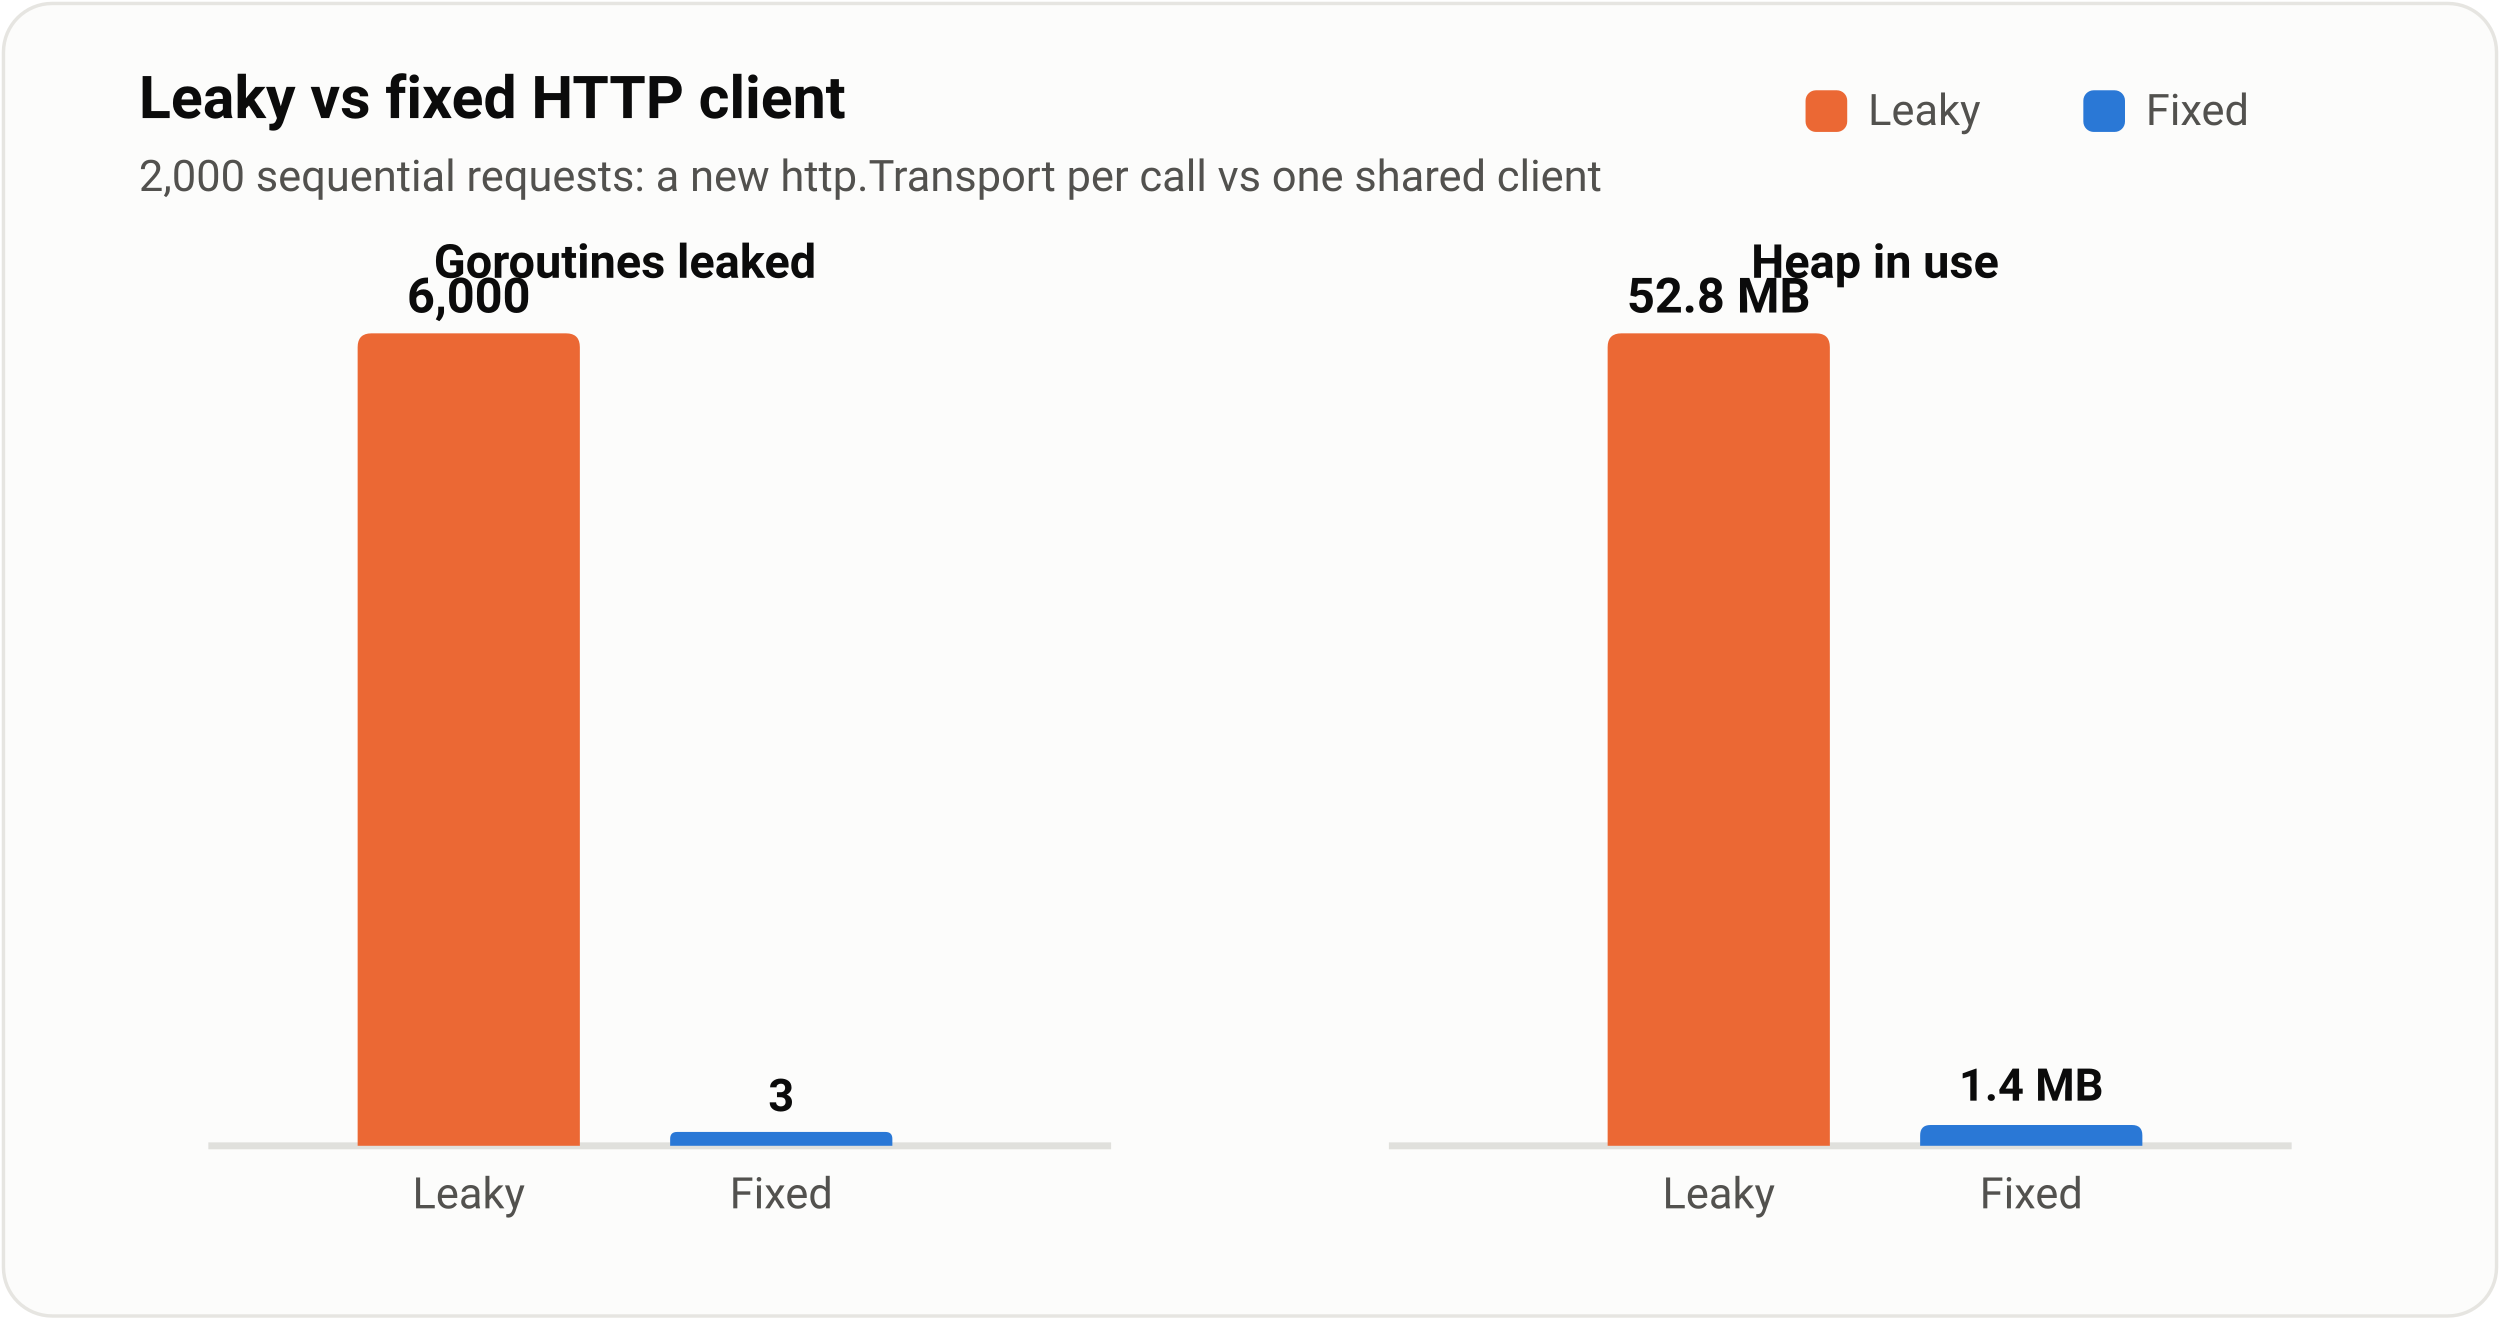
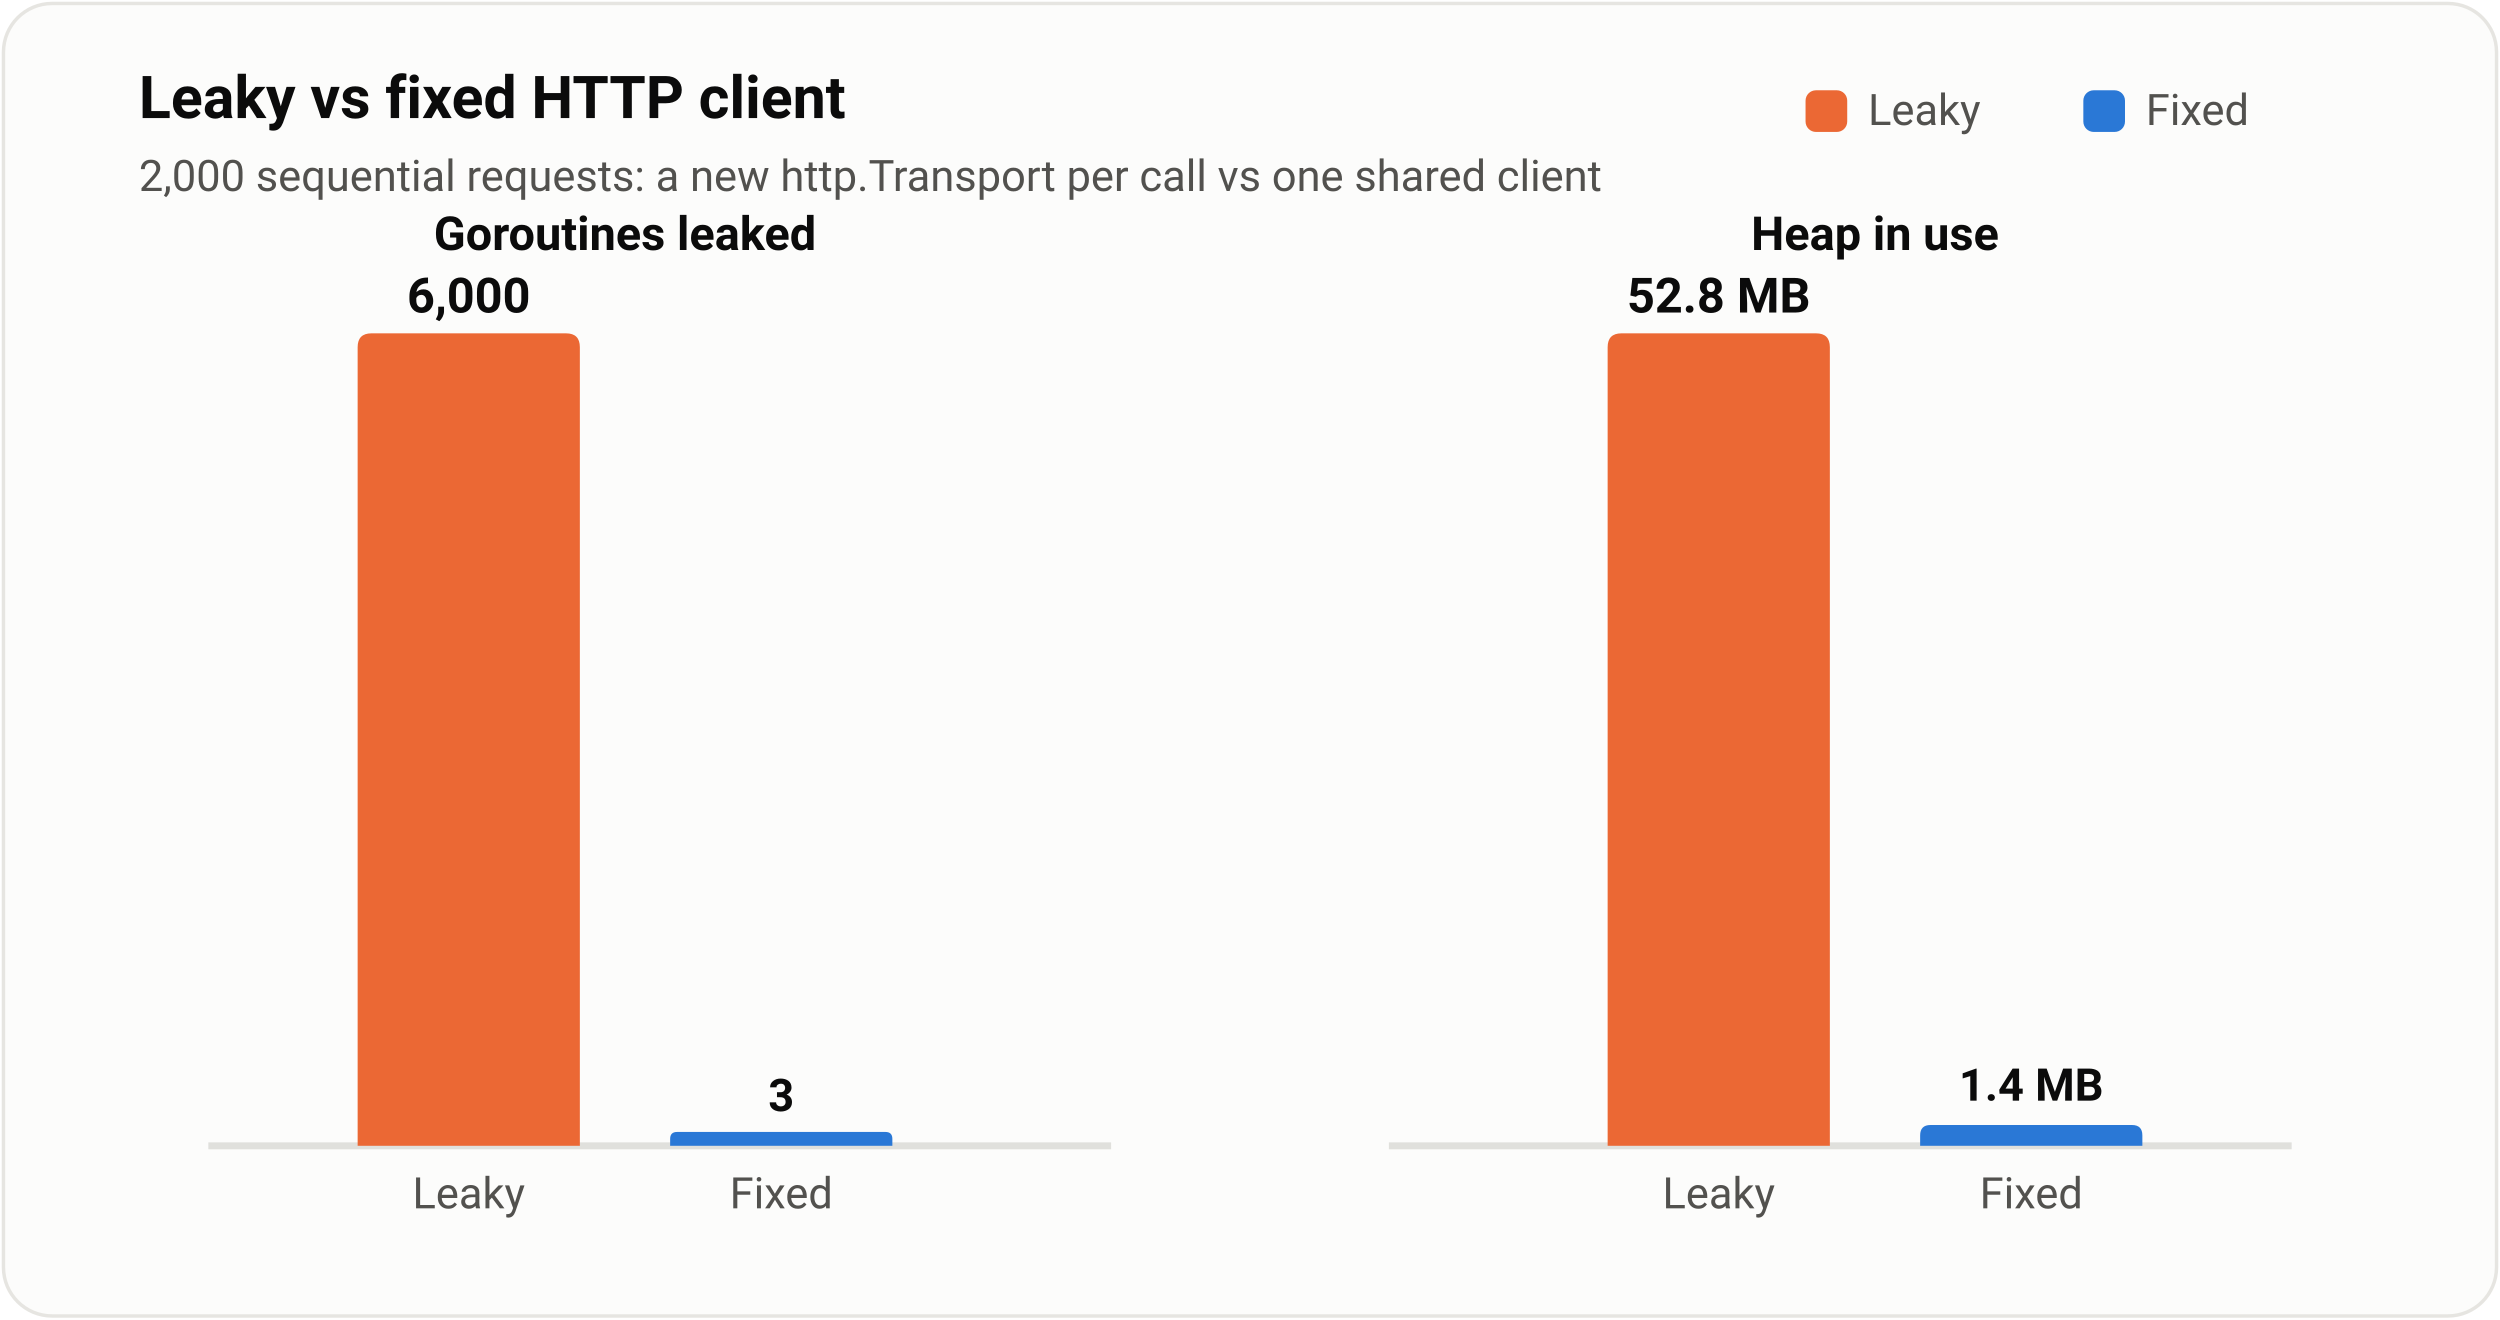
<svg xmlns="http://www.w3.org/2000/svg" viewBox="0 0 720 380" font-family="-apple-system, BlinkMacSystemFont, 'Segoe UI', Roboto, Helvetica, Arial, sans-serif">
  <rect x="1" y="1" width="718" height="378" rx="14" fill="#fcfcfb" stroke="#e6e5e1" stroke-width="1" />
  <text x="40" y="34" font-size="17" font-weight="700" fill="#0b0b0b">Leaky vs fixed HTTP client</text>
  <text x="40" y="55" font-size="12.5" fill="#52514e">2,000 sequential requests: a new http.Transport per call vs one shared client</text>
  <rect x="520" y="26" width="12" height="12" rx="3" fill="#eb6834" />
  <text x="538" y="36" font-size="12.5" fill="#52514e">Leaky</text>
  <rect x="600" y="26" width="12" height="12" rx="3" fill="#2a78d6" />
  <text x="618" y="36" font-size="12.5" fill="#52514e">Fixed</text>
-   <text x="180" y="80" font-size="13.5" font-weight="600" text-anchor="middle" fill="#0b0b0b">Goroutines leaked</text>
-   <text x="540" y="80" font-size="13.5" font-weight="600" text-anchor="middle" fill="#0b0b0b">Heap in use</text>
+   <text x="180" y="72" font-size="13.5" font-weight="600" text-anchor="middle" fill="#0b0b0b">Goroutines leaked</text>
+   <text x="540" y="72" font-size="13.5" font-weight="600" text-anchor="middle" fill="#0b0b0b">Heap in use</text>
  <line x1="60" y1="330" x2="320" y2="330" stroke="#e0e0dc" stroke-width="2" />
  <line x1="400" y1="330" x2="660" y2="330" stroke="#e0e0dc" stroke-width="2" />
  <path d="M103,330 L103,100 Q103,96 107,96 L163,96 Q167,96 167,100 L167,330 Z" fill="#eb6834" />
  <path d="M193,330 L193,328 Q193,326 195,326 L255,326 Q257,326 257,328 L257,330 Z" fill="#2a78d6" />
  <text x="135" y="90" font-size="14" font-weight="700" text-anchor="middle" fill="#0b0b0b">6,000</text>
  <text x="225" y="320" font-size="13" font-weight="700" text-anchor="middle" fill="#0b0b0b">3</text>
  <text x="135" y="348" font-size="12.5" text-anchor="middle" fill="#52514e">Leaky</text>
  <text x="225" y="348" font-size="12.5" text-anchor="middle" fill="#52514e">Fixed</text>
  <path d="M463,330 L463,100 Q463,96 467,96 L523,96 Q527,96 527,100 L527,330 Z" fill="#eb6834" />
  <path d="M553,330 L553,327 Q553,324 556,324 L614,324 Q617,324 617,327 L617,330 Z" fill="#2a78d6" />
  <text x="495" y="90" font-size="14" font-weight="700" text-anchor="middle" fill="#0b0b0b">52.8 MB</text>
  <text x="585" y="317" font-size="13" font-weight="700" text-anchor="middle" fill="#0b0b0b">1.4 MB</text>
  <text x="495" y="348" font-size="12.5" text-anchor="middle" fill="#52514e">Leaky</text>
  <text x="585" y="348" font-size="12.5" text-anchor="middle" fill="#52514e">Fixed</text>
</svg>
